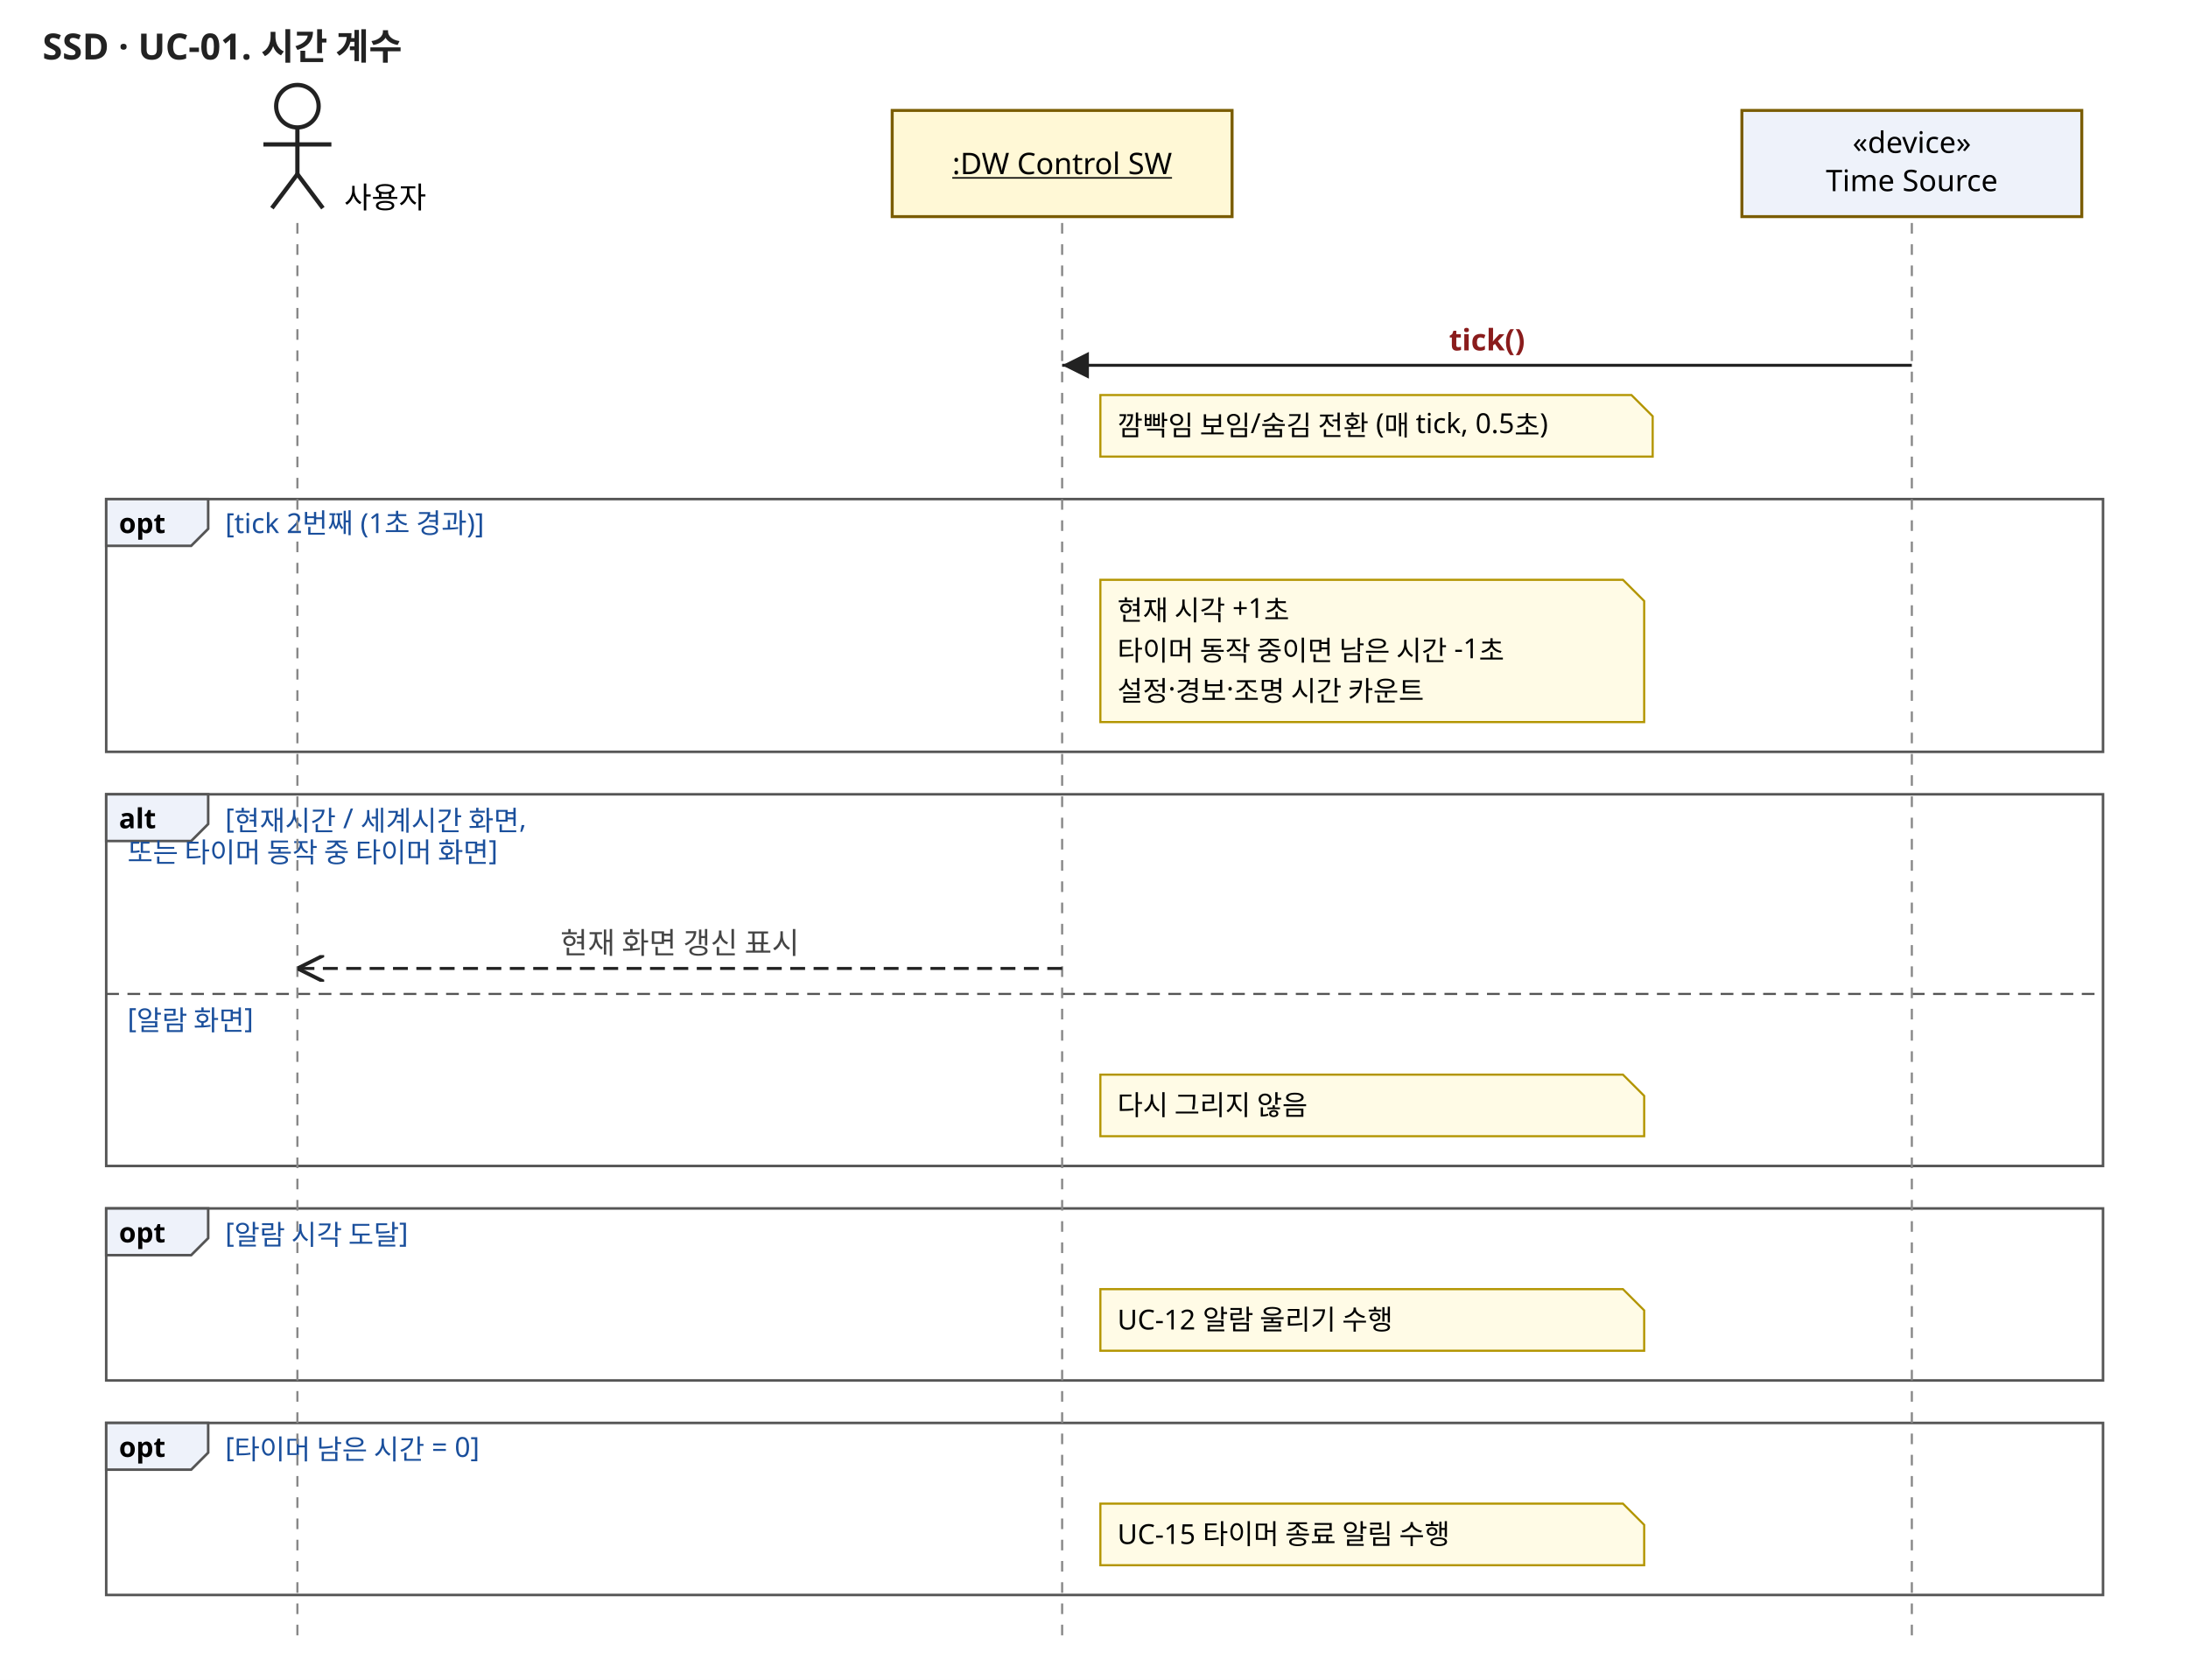
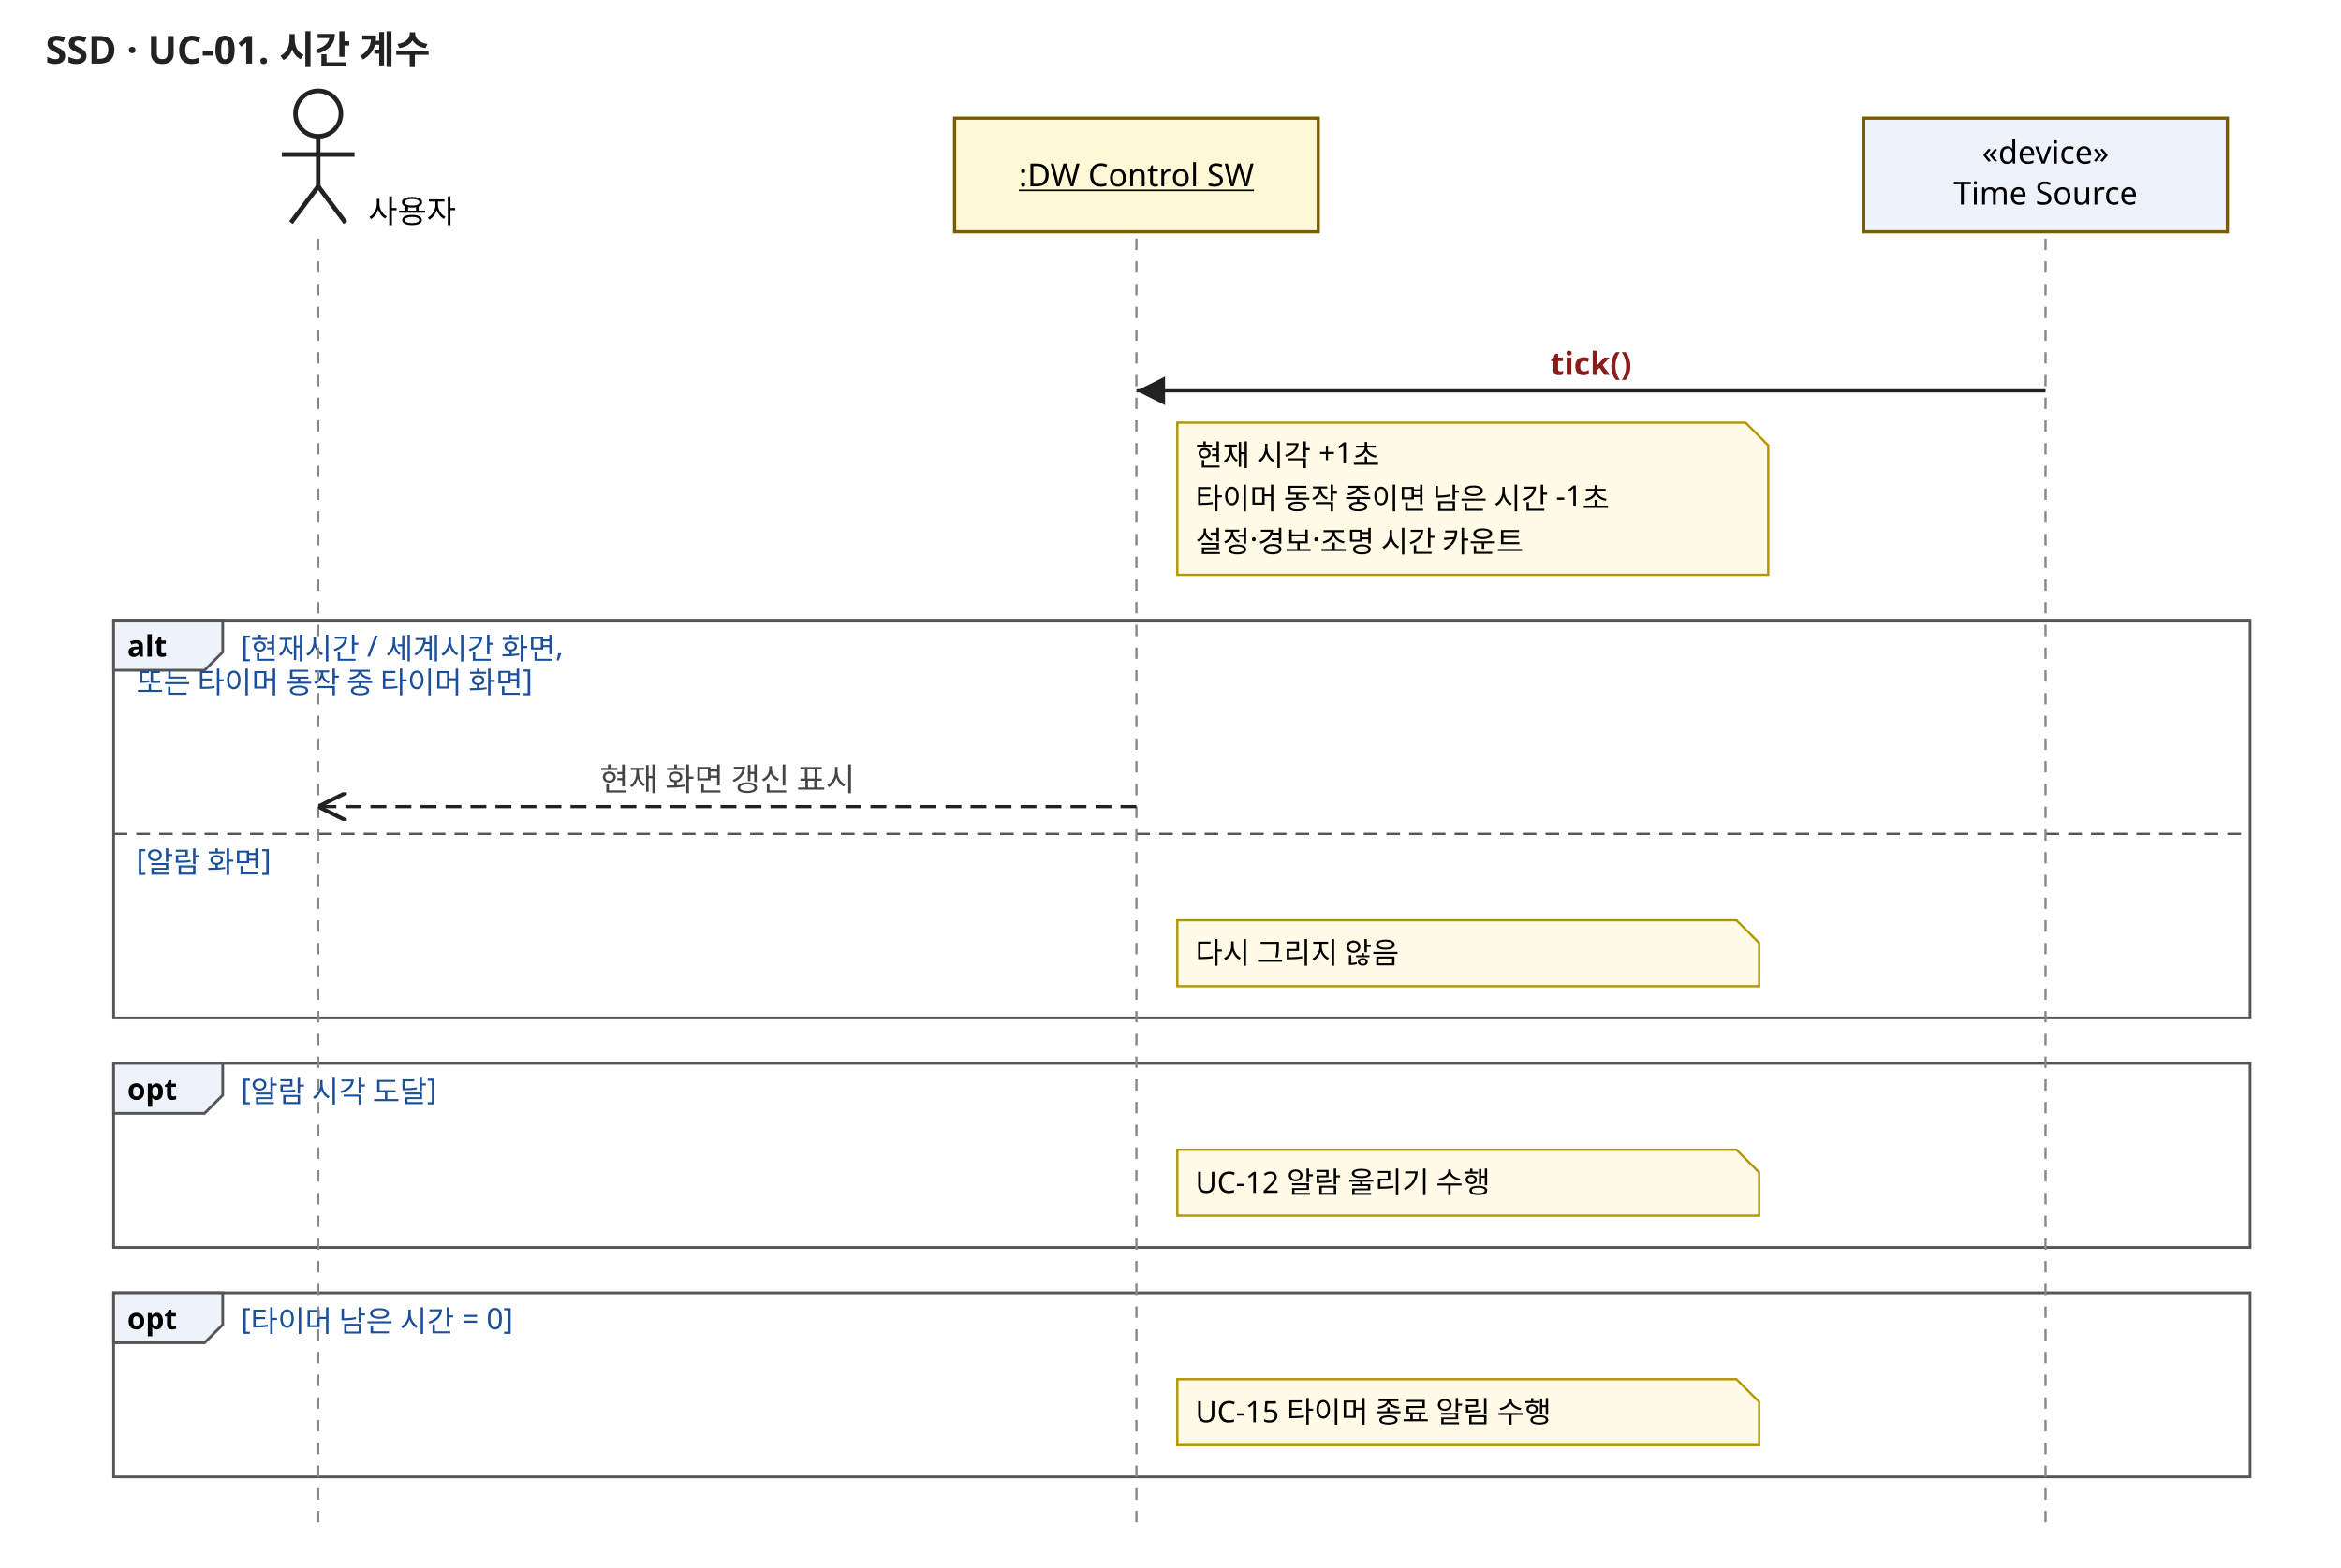
- <svg xmlns="http://www.w3.org/2000/svg" width="1030" height="791" viewBox="0 0 1030 791" font-family="Malgun Gothic, Apple SD Gothic Neo, Noto Sans KR, WenQuanYi Zen Hei, sans-serif">
+ <svg xmlns="http://www.w3.org/2000/svg" width="1030" height="690" viewBox="0 0 1030 690" font-family="Malgun Gothic, Apple SD Gothic Neo, Noto Sans KR, WenQuanYi Zen Hei, sans-serif">
  <defs>
    <marker id="fill" viewBox="0 0 10 10" refX="10" refY="5" markerWidth="9" markerHeight="9" orient="auto">
      <path d="M0,0 L10,5 L0,10 z" fill="#222" />
    </marker>
    <marker id="open" viewBox="0 0 10 10" refX="10" refY="5" markerWidth="9" markerHeight="9" orient="auto">
      <path d="M0,0 L10,5 L0,10" fill="none" stroke="#222" stroke-width="1.4" />
    </marker>
  </defs>
-   <rect width="1030" height="791" fill="#fff" />
+   <rect width="1030" height="690" fill="#fff" />
  <text x="20" y="28" font-size="17" font-weight="bold" fill="#222">SSD · UC-01. 시간 계수</text>
-   <rect x="50" y="235" width="940" height="119" fill="none" stroke="#555" stroke-width="1.2" />
-   <path d="M50,235 h48 v14 l-8,8 h-40 z" fill="#eef2fa" stroke="#555" stroke-width="1.2" />
-   <text x="56" y="251" font-size="13" font-weight="bold">opt</text>
-   <text x="106" y="251" font-size="13" fill="#1a4f9c">[tick 2번째 (1초 경과)]</text>
-   <rect x="50" y="374" width="940" height="175" fill="none" stroke="#555" stroke-width="1.2" />
-   <path d="M50,374 h48 v14 l-8,8 h-40 z" fill="#eef2fa" stroke="#555" stroke-width="1.2" />
-   <text x="56" y="390" font-size="13" font-weight="bold">alt</text>
-   <text x="106" y="390" font-size="13" fill="#1a4f9c">[현재시간 / 세계시간 화면,</text>
-   <text x="60" y="406" font-size="13" fill="#1a4f9c">또는 타이머 동작 중 타이머 화면]</text>
-   <line x1="50" y1="468" x2="990" y2="468" stroke="#555" stroke-dasharray="6 4" />
-   <text x="60" y="484" font-size="13" fill="#1a4f9c">[알람 화면]</text>
+   <rect x="50" y="273" width="940" height="175" fill="none" stroke="#555" stroke-width="1.2" />
+   <path d="M50,273 h48 v14 l-8,8 h-40 z" fill="#eef2fa" stroke="#555" stroke-width="1.2" />
+   <text x="56" y="289" font-size="13" font-weight="bold">alt</text>
+   <text x="106" y="289" font-size="13" fill="#1a4f9c">[현재시간 / 세계시간 화면,</text>
+   <text x="60" y="305" font-size="13" fill="#1a4f9c">또는 타이머 동작 중 타이머 화면]</text>
+   <line x1="50" y1="367" x2="990" y2="367" stroke="#555" stroke-dasharray="6 4" />
+   <text x="60" y="383" font-size="13" fill="#1a4f9c">[알람 화면]</text>
+   <rect x="50" y="468" width="940" height="81" fill="none" stroke="#555" stroke-width="1.2" />
+   <path d="M50,468 h48 v14 l-8,8 h-40 z" fill="#eef2fa" stroke="#555" stroke-width="1.2" />
+   <text x="56" y="484" font-size="13" font-weight="bold">opt</text>
+   <text x="106" y="484" font-size="13" fill="#1a4f9c">[알람 시각 도달]</text>
  <rect x="50" y="569" width="940" height="81" fill="none" stroke="#555" stroke-width="1.2" />
  <path d="M50,569 h48 v14 l-8,8 h-40 z" fill="#eef2fa" stroke="#555" stroke-width="1.2" />
  <text x="56" y="585" font-size="13" font-weight="bold">opt</text>
-   <text x="106" y="585" font-size="13" fill="#1a4f9c">[알람 시각 도달]</text>
-   <rect x="50" y="670" width="940" height="81" fill="none" stroke="#555" stroke-width="1.2" />
-   <path d="M50,670 h48 v14 l-8,8 h-40 z" fill="#eef2fa" stroke="#555" stroke-width="1.2" />
-   <text x="56" y="686" font-size="13" font-weight="bold">opt</text>
-   <text x="106" y="686" font-size="13" fill="#1a4f9c">[타이머 남은 시간 = 0]</text>
-   <line x1="140" y1="105" x2="140" y2="771" stroke="#888" stroke-dasharray="5 5" />
+   <text x="106" y="585" font-size="13" fill="#1a4f9c">[타이머 남은 시간 = 0]</text>
+   <line x1="140" y1="105" x2="140" y2="670" stroke="#888" stroke-dasharray="5 5" />
  <g stroke="#222" stroke-width="2" fill="none">
    <circle cx="140" cy="50" r="10" />
    <line x1="140" y1="60" x2="140" y2="82" />
    <line x1="124" y1="68" x2="156" y2="68" />
    <line x1="140" y1="82" x2="128" y2="98" />
    <line x1="140" y1="82" x2="152" y2="98" />
  </g>
  <text x="162" y="98" font-size="14">사용자</text>
-   <line x1="500" y1="105" x2="500" y2="771" stroke="#888" stroke-dasharray="5 5" />
+   <line x1="500" y1="105" x2="500" y2="670" stroke="#888" stroke-dasharray="5 5" />
  <rect x="420" y="52" width="160" height="50" fill="#fff8d6" stroke="#7a5c00" stroke-width="1.4" />
  <text x="500" y="82" text-anchor="middle" font-size="14" text-decoration="underline">:DW Control SW</text>
-   <line x1="900" y1="105" x2="900" y2="771" stroke="#888" stroke-dasharray="5 5" />
+   <line x1="900" y1="105" x2="900" y2="670" stroke="#888" stroke-dasharray="5 5" />
  <rect x="820" y="52" width="160" height="50" fill="#eef2fa" stroke="#7a5c00" stroke-width="1.4" />
  <text x="900" y="72" text-anchor="middle" font-size="14">«device»</text>
  <text x="900" y="90" text-anchor="middle" font-size="14">Time Source</text>
  <line x1="900" y1="172" x2="500" y2="172" stroke="#222" stroke-width="1.4" marker-end="url(#fill)" />
  <text x="700.0" y="165" text-anchor="middle" font-size="14" font-weight="bold" fill="#8a1c1c">tick()</text>
-   <path d="M518,186 h250 l10,10 v19 h-260 z" fill="#fffbe6" stroke="#b39500" />
-   <text x="526" y="205" font-size="13">깜빡임 보임/숨김 전환 (매 tick, 0.5초)</text>
-   <path d="M518,273 h246 l10,10 v57 h-256 z" fill="#fffbe6" stroke="#b39500" />
-   <text x="526" y="292" font-size="13">현재 시각 +1초</text>
-   <text x="526" y="311" font-size="13">타이머 동작 중이면 남은 시간 -1초</text>
-   <text x="526" y="330" font-size="13">설정·경보·조명 시간 카운트</text>
-   <line x1="500" y1="456" x2="140" y2="456" stroke="#222" stroke-width="1.4" stroke-dasharray="7 4" marker-end="url(#open)" />
-   <text x="320.0" y="449" text-anchor="middle" font-size="14" font-weight="normal" fill="#444">현재 화면 갱신 표시</text>
+   <path d="M518,186 h250 l10,10 v57 h-260 z" fill="#fffbe6" stroke="#b39500" />
+   <text x="526" y="205" font-size="13">현재 시각 +1초</text>
+   <text x="526" y="224" font-size="13">타이머 동작 중이면 남은 시간 -1초</text>
+   <text x="526" y="243" font-size="13">설정·경보·조명 시간 카운트</text>
+   <line x1="500" y1="355" x2="140" y2="355" stroke="#222" stroke-width="1.4" stroke-dasharray="7 4" marker-end="url(#open)" />
+   <text x="320.0" y="348" text-anchor="middle" font-size="14" font-weight="normal" fill="#444">현재 화면 갱신 표시</text>
+   <path d="M518,405 h246 l10,10 v19 h-256 z" fill="#fffbe6" stroke="#b39500" />
+   <text x="526" y="424" font-size="13">다시 그리지 않음</text>
  <path d="M518,506 h246 l10,10 v19 h-256 z" fill="#fffbe6" stroke="#b39500" />
-   <text x="526" y="525" font-size="13">다시 그리지 않음</text>
+   <text x="526" y="525" font-size="13">UC-12 알람 울리기 수행</text>
  <path d="M518,607 h246 l10,10 v19 h-256 z" fill="#fffbe6" stroke="#b39500" />
-   <text x="526" y="626" font-size="13">UC-12 알람 울리기 수행</text>
-   <path d="M518,708 h246 l10,10 v19 h-256 z" fill="#fffbe6" stroke="#b39500" />
-   <text x="526" y="727" font-size="13">UC-15 타이머 종료 알림 수행</text>
+   <text x="526" y="626" font-size="13">UC-15 타이머 종료 알림 수행</text>
</svg>
